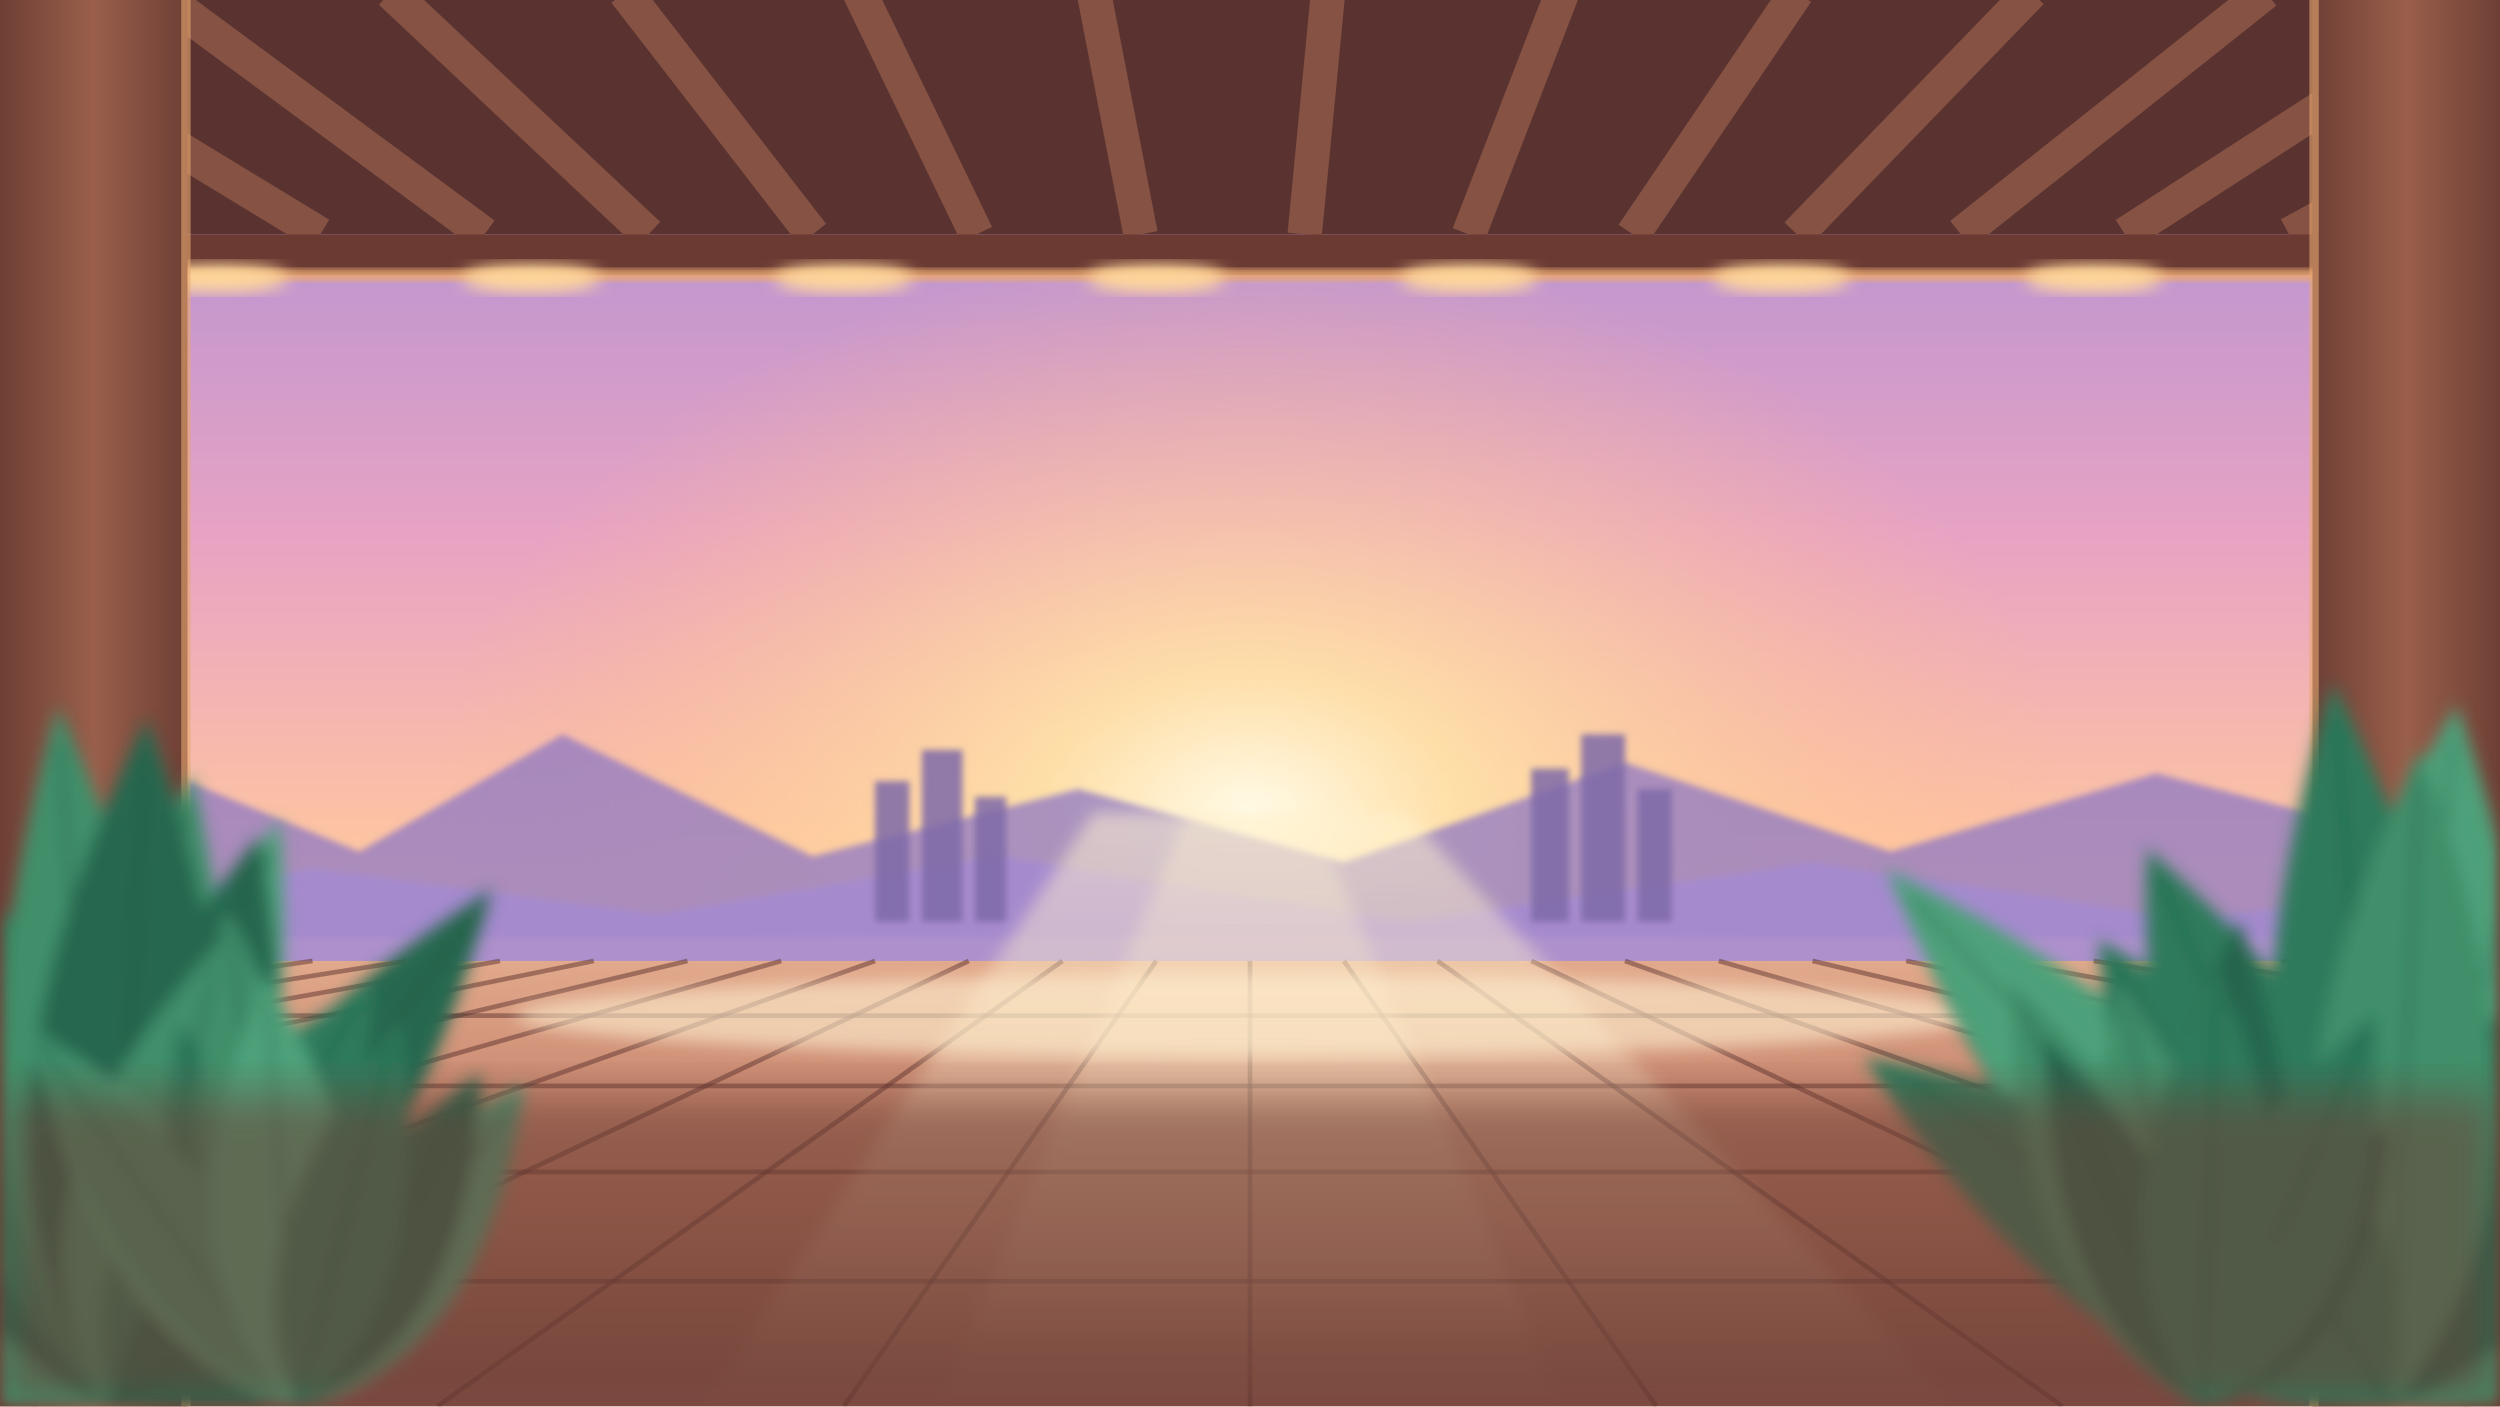
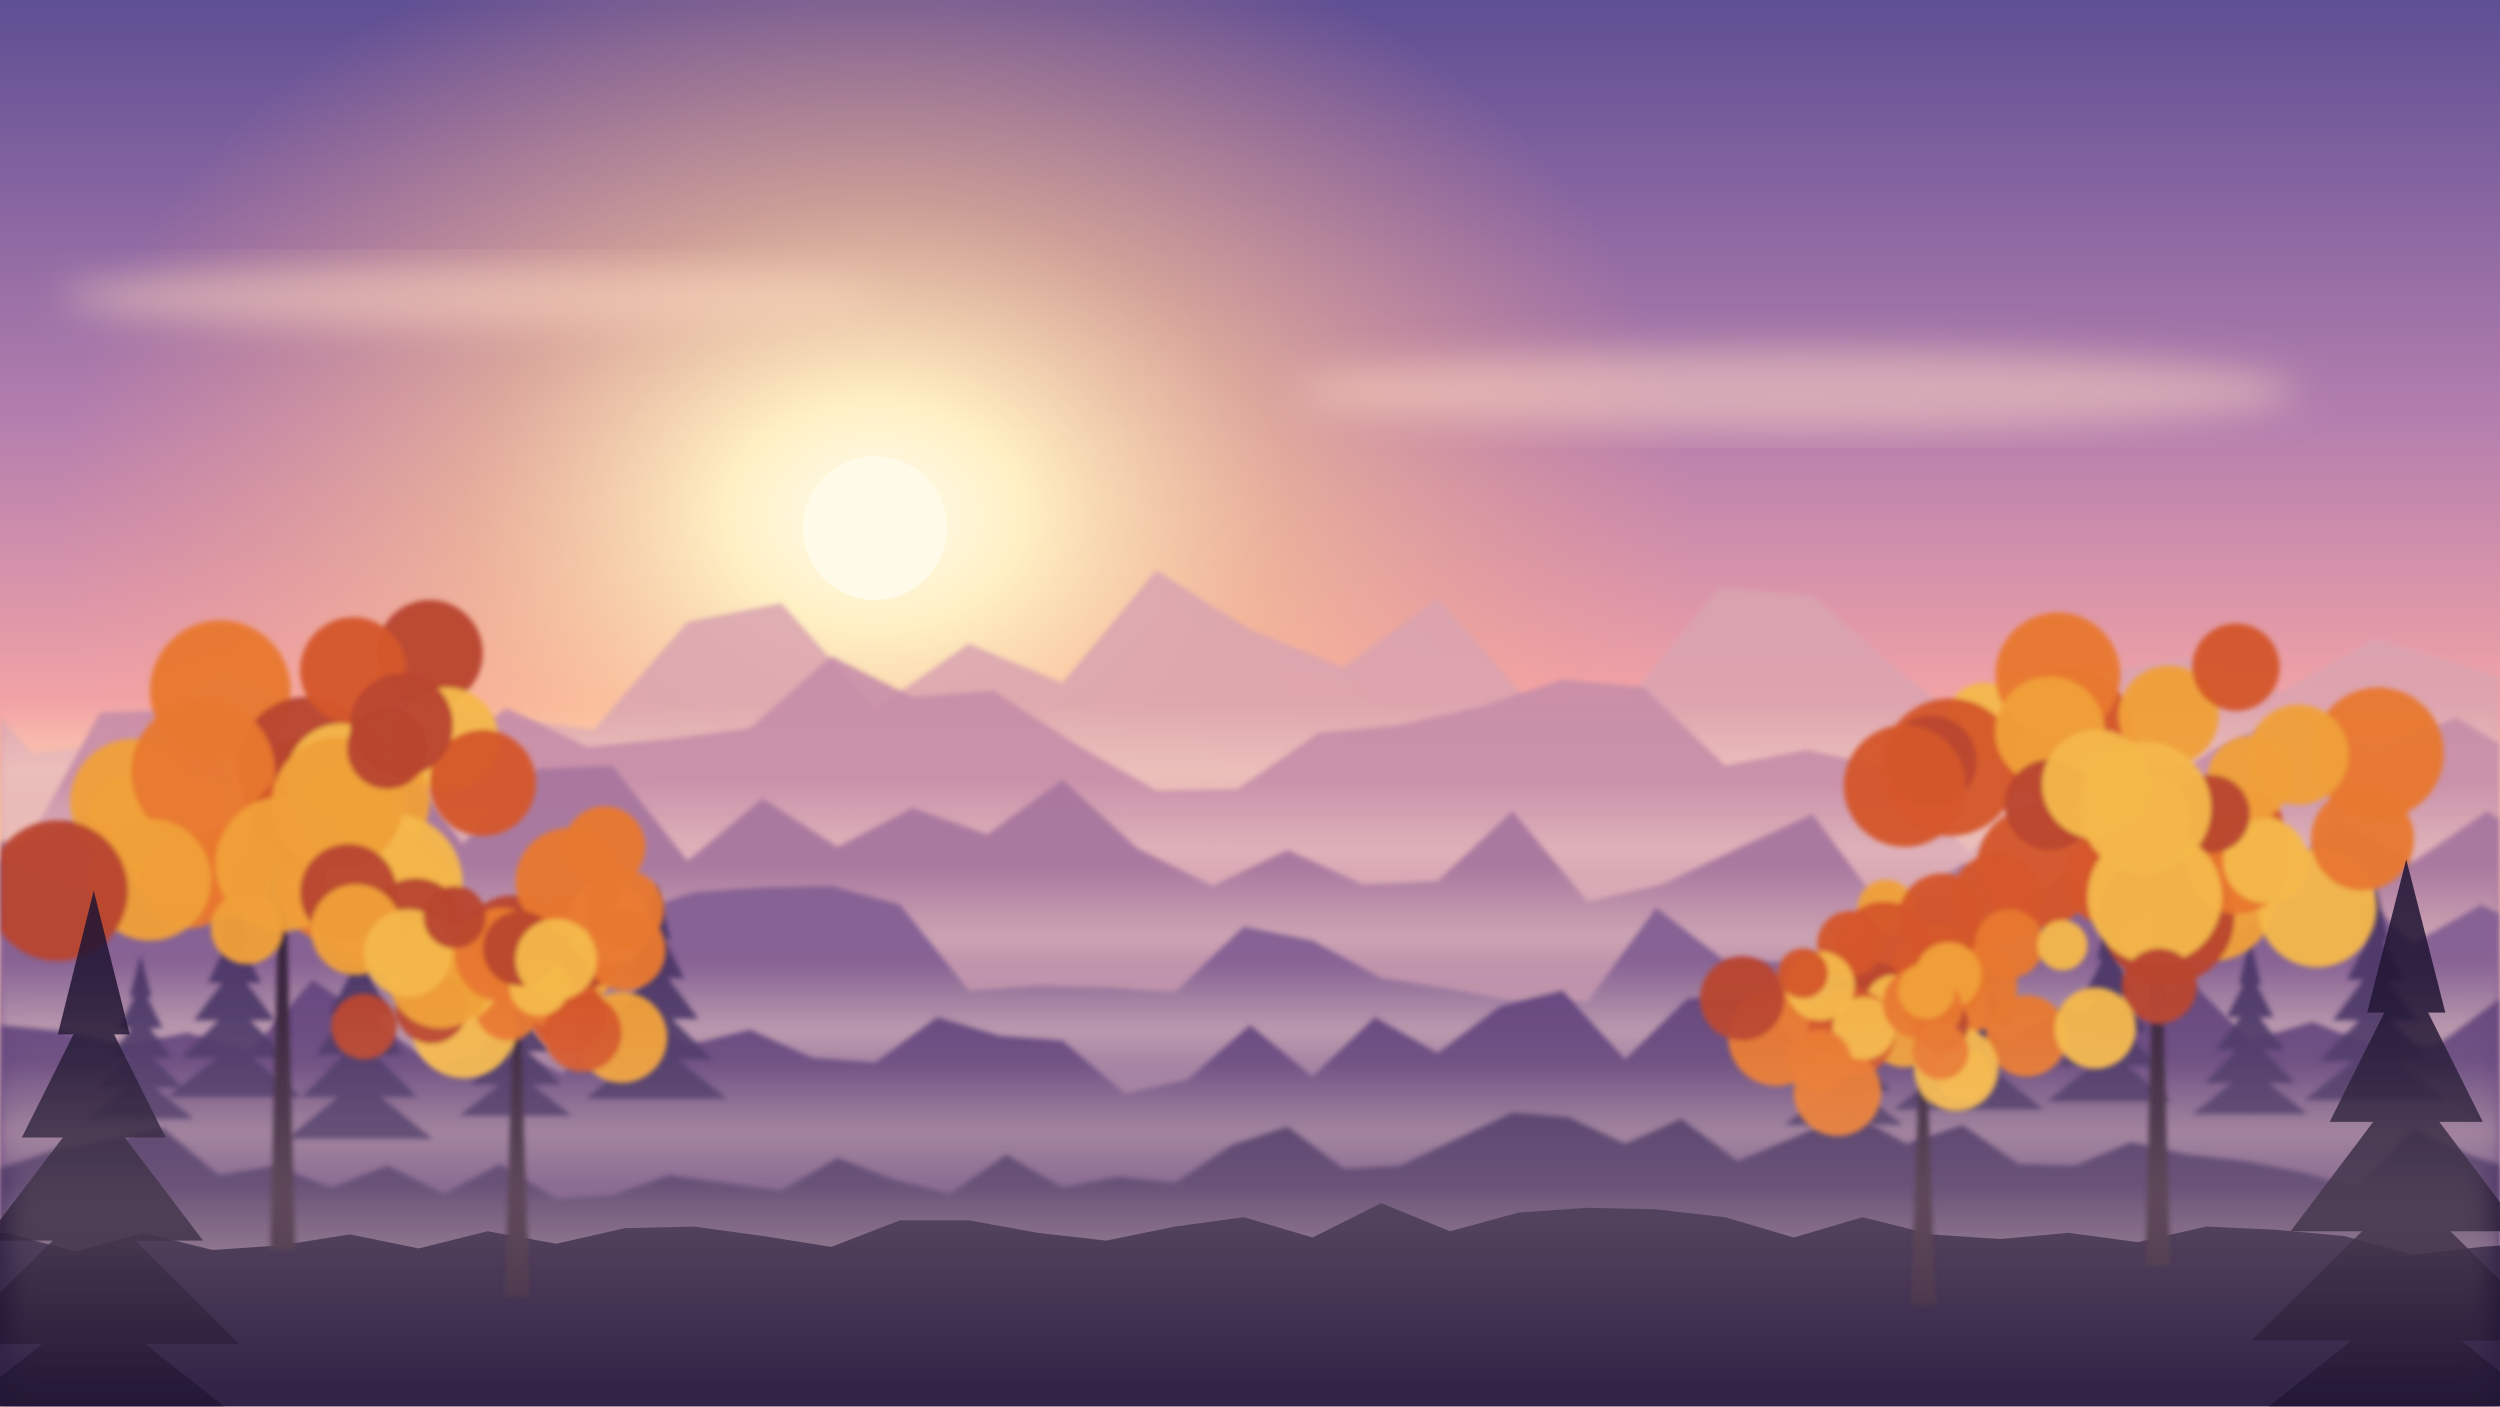
<svg xmlns="http://www.w3.org/2000/svg" viewBox="0 0 1600 900" preserveAspectRatio="xMidYMid slice">
  <defs>
    <linearGradient id="sky" x1="0" y1="0" x2="0" y2="1">
-       <stop offset="0" stop-color="#9f8bd8" />
-       <stop offset=".38" stop-color="#e7a3c4" />
-       <stop offset=".62" stop-color="#ffc79f" />
-       <stop offset="1" stop-color="#ffe2bd" />
+       <stop offset="0" stop-color="#5f4f94" />
+       <stop offset=".3" stop-color="#b57fae" />
+       <stop offset=".5" stop-color="#f2a3a6" />
+       <stop offset=".62" stop-color="#ffc88c" />
+       <stop offset="1" stop-color="#ffe3b5" />
    </linearGradient>
    <radialGradient id="sun" cx=".5" cy=".5" r=".5">
-       <stop offset="0" stop-color="#fffbe8" />
-       <stop offset=".25" stop-color="#ffe3a8" stop-opacity=".9" />
-       <stop offset="1" stop-color="#ffb98a" stop-opacity="0" />
+       <stop offset="0" stop-color="#fffdf0" />
+       <stop offset=".18" stop-color="#fff0c4" />
+       <stop offset=".5" stop-color="#ffc98f" stop-opacity=".55" />
+       <stop offset="1" stop-color="#ff9f85" stop-opacity="0" />
    </radialGradient>
-     <linearGradient id="deck" x1="0" y1="0" x2="0" y2="1">
-       <stop offset="0" stop-color="#e2a98c" />
-       <stop offset=".5" stop-color="#b9745f" />
-       <stop offset="1" stop-color="#7d4a42" />
+     <linearGradient id="mist" x1="0" y1="0" x2="0" y2="1">
+       <stop offset="0" stop-color="#ffe9d2" stop-opacity="0" />
+       <stop offset=".5" stop-color="#ffe2cf" stop-opacity=".75" />
+       <stop offset="1" stop-color="#ffe2cf" stop-opacity="0" />
    </linearGradient>
-     <linearGradient id="wood" x1="0" y1="0" x2="1" y2="0">
-       <stop offset="0" stop-color="#6e3f35" />
-       <stop offset=".5" stop-color="#9a5f4b" />
-       <stop offset="1" stop-color="#6e3f35" />
-     </linearGradient>
-     <linearGradient id="beam" x1="0" y1="0" x2="0" y2="1">
-       <stop offset="0" stop-color="#5d3330" />
-       <stop offset="1" stop-color="#b57359" />
-     </linearGradient>
-     <linearGradient id="ray" x1="0" y1="0" x2="0" y2="1">
-       <stop offset="0" stop-color="#fff2cf" stop-opacity=".55" />
-       <stop offset="1" stop-color="#fff2cf" stop-opacity="0" />
-     </linearGradient>
-     <filter id="s2">
-       <feGaussianBlur stdDeviation="2" />
+     <filter id="b1">
+       <feGaussianBlur stdDeviation="1.6" />
    </filter>
-     <filter id="s5">
-       <feGaussianBlur stdDeviation="5" />
+     <filter id="b3">
+       <feGaussianBlur stdDeviation="3" />
    </filter>
-     <filter id="s14">
-       <feGaussianBlur stdDeviation="14" />
+     <filter id="b12">
+       <feGaussianBlur stdDeviation="12" />
    </filter>
  </defs>
  <rect width="1600" height="900" fill="url(#sky)" />
-   <ellipse cx="800" cy="520" rx="520" ry="360" fill="url(#sun)" />
-   <g filter="url(#s2)" fill="#8f78c4" opacity=".75">
-     <path d="M0 560 L120 500 L230 545 L360 470 L520 548 L690 505 L860 552 L1040 488 L1210 545 L1380 495 L1600 552 L1600 600 L0 600Z" />
-   </g>
-   <g filter="url(#s2)" fill="#a58ad0" opacity=".9">
-     <path d="M0 590 L200 556 L420 585 L640 548 L900 590 L1160 552 L1400 588 L1600 566 L1600 640 L0 640Z" />
-   </g>
-   <g filter="url(#s2)" fill="#7e6aa8" opacity=".85">
-     <rect x="560" y="500" width="22" height="90" />
-     <rect x="590" y="480" width="26" height="110" />
-     <rect x="624" y="510" width="20" height="80" />
-     <rect x="980" y="492" width="24" height="98" />
-     <rect x="1012" y="470" width="28" height="120" />
-     <rect x="1048" y="505" width="22" height="85" />
-   </g>
-   <rect y="615" width="1600" height="285" fill="url(#deck)" />
-   <g stroke="#5e332f" stroke-opacity=".5" stroke-width="3">
-     <line x1="80" y1="615" x2="-2320" y2="900" />
-     <line x1="140" y1="615" x2="-2060" y2="900" />
-     <line x1="200" y1="615" x2="-1800" y2="900" />
-     <line x1="260" y1="615" x2="-1540" y2="900" />
-     <line x1="320" y1="615" x2="-1280" y2="900" />
-     <line x1="380" y1="615" x2="-1020" y2="900" />
-     <line x1="440" y1="615" x2="-760" y2="900" />
-     <line x1="500" y1="615" x2="-500" y2="900" />
-     <line x1="560" y1="615" x2="-240" y2="900" />
-     <line x1="620" y1="615" x2="20" y2="900" />
-     <line x1="680" y1="615" x2="280" y2="900" />
-     <line x1="740" y1="615" x2="540" y2="900" />
-     <line x1="800" y1="615" x2="800" y2="900" />
-     <line x1="860" y1="615" x2="1060" y2="900" />
-     <line x1="920" y1="615" x2="1320" y2="900" />
-     <line x1="980" y1="615" x2="1580" y2="900" />
-     <line x1="1040" y1="615" x2="1840" y2="900" />
-     <line x1="1100" y1="615" x2="2100" y2="900" />
-     <line x1="1160" y1="615" x2="2360" y2="900" />
-     <line x1="1220" y1="615" x2="2620" y2="900" />
-     <line x1="1280" y1="615" x2="2880" y2="900" />
-     <line x1="1340" y1="615" x2="3140" y2="900" />
-     <line x1="1400" y1="615" x2="3400" y2="900" />
-     <line x1="1460" y1="615" x2="3660" y2="900" />
-     <line x1="1520" y1="615" x2="3920" y2="900" />
-     <line x1="0" y1="650" x2="1600" y2="650" />
-     <line x1="0" y1="695" x2="1600" y2="695" />
-     <line x1="0" y1="750" x2="1600" y2="750" />
-     <line x1="0" y1="820" x2="1600" y2="820" />
-   </g>
-   <ellipse cx="800" cy="650" rx="470" ry="26" fill="#fff0cf" opacity=".6" filter="url(#s5)" />
-   <g fill="url(#ray)" filter="url(#s5)">
-     <polygon points="700,520 900,520 1250,900 450,900" />
-     <polygon points="760,520 840,520 1000,900 600,900" opacity=".7" />
-   </g>
-   <rect x="0" y="0" width="1600" height="150" fill="#5a3330" />
-   <g stroke="#8a5545" stroke-width="22" stroke-linecap="butt" opacity=".9">
-     <line x1="-200" y1="-5" x2="100" y2="150" />
-     <line x1="-50" y1="-5" x2="205" y2="150" />
-     <line x1="100" y1="-5" x2="310" y2="150" />
-     <line x1="250" y1="-5" x2="415" y2="150" />
-     <line x1="400" y1="-5" x2="520" y2="150" />
-     <line x1="550" y1="-5" x2="625" y2="150" />
-     <line x1="700" y1="-5" x2="730" y2="150" />
-     <line x1="850" y1="-5" x2="835" y2="150" />
-     <line x1="1000" y1="-5" x2="940" y2="150" />
-     <line x1="1150" y1="-5" x2="1045" y2="150" />
-     <line x1="1300" y1="-5" x2="1150" y2="150" />
-     <line x1="1450" y1="-5" x2="1255" y2="150" />
-     <line x1="1600" y1="-5" x2="1360" y2="150" />
-     <line x1="1750" y1="-5" x2="1465" y2="150" />
-   </g>
-   <rect x="0" y="150" width="1600" height="26" fill="#6b3a33" />
-   <rect x="0" y="172" width="1600" height="8" fill="#e8a76f" opacity=".85" filter="url(#s2)" />
-   <g fill="#ffd89c" filter="url(#s5)" opacity=".95">
-     <ellipse cx="140" cy="178" rx="44" ry="10" />
-     <ellipse cx="340" cy="178" rx="44" ry="10" />
-     <ellipse cx="540" cy="178" rx="44" ry="10" />
-     <ellipse cx="740" cy="178" rx="44" ry="10" />
-     <ellipse cx="940" cy="178" rx="44" ry="10" />
-     <ellipse cx="1140" cy="178" rx="44" ry="10" />
-     <ellipse cx="1340" cy="178" rx="44" ry="10" />
-     <ellipse cx="1540" cy="178" rx="44" ry="10" />
-   </g>
-   <rect x="0" y="0" width="120" height="900" fill="url(#wood)" />
-   <rect x="1480" y="0" width="120" height="900" fill="url(#wood)" />
-   <rect x="116" y="0" width="6" height="900" fill="#e8a76f" opacity=".6" />
-   <rect x="1478" y="0" width="6" height="900" fill="#e8a76f" opacity=".6" />
-   <g filter="url(#s5)">
-     <path d="M70,900 Q-83,841 -49,604 Q140,752 70,900Z" fill="#2f7a5c" opacity="1" />
-     <path d="M70,900 L-43,618" stroke="#1e4a3a" stroke-opacity=".45" stroke-width="3" fill="none" />
-     <path d="M70,900 Q50,742 268,662 Q229,892 70,900Z" fill="#3f8f6b" opacity="1" />
-     <path d="M70,900 L259,674" stroke="#1e4a3a" stroke-opacity=".45" stroke-width="3" fill="none" />
-     <path d="M70,900 Q-90,911 -239,702 Q13,750 70,900Z" fill="#2f7a5c" opacity="1" />
-     <path d="M70,900 L-223,712" stroke="#1e4a3a" stroke-opacity=".45" stroke-width="3" fill="none" />
-     <path d="M70,900 Q-34,781 104,598 Q197,807 70,900Z" fill="#3f8f6b" opacity="1" />
-     <path d="M70,900 L102,613" stroke="#1e4a3a" stroke-opacity=".45" stroke-width="3" fill="none" />
-     <path d="M70,900 Q17,742 179,524 Q199,795 70,900Z" fill="#4da17a" opacity="1" />
-     <path d="M70,900 L174,542" stroke="#1e4a3a" stroke-opacity=".45" stroke-width="3" fill="none" />
-     <path d="M70,900 Q-91,931 -204,714 Q39,739 70,900Z" fill="#3f8f6b" opacity="1" />
-     <path d="M70,900 L-190,723" stroke="#1e4a3a" stroke-opacity=".45" stroke-width="3" fill="none" />
-     <path d="M70,900 Q-66,843 -70,614 Q108,757 70,900Z" fill="#27684f" opacity="1" />
-     <path d="M70,900 L-63,628" stroke="#1e4a3a" stroke-opacity=".45" stroke-width="3" fill="none" />
-     <path d="M70,900 Q-7,746 123,495 Q185,771 70,900Z" fill="#3f8f6b" opacity="1" />
-     <path d="M70,900 L120,515" stroke="#1e4a3a" stroke-opacity=".45" stroke-width="3" fill="none" />
-     <path d="M70,900 Q-58,796 -35,529 Q125,744 70,900Z" fill="#2f7a5c" opacity="1" />
-     <path d="M70,900 L-30,547" stroke="#1e4a3a" stroke-opacity=".45" stroke-width="3" fill="none" />
-     <path d="M70,900 Q-7,743 166,535 Q215,801 70,900Z" fill="#27684f" opacity="1" />
-     <path d="M70,900 L161,553" stroke="#1e4a3a" stroke-opacity=".45" stroke-width="3" fill="none" />
-     <path d="M70,900 Q-49,751 37,452 Q166,735 70,900Z" fill="#3f8f6b" opacity="1" />
-     <path d="M70,900 L38,475" stroke="#1e4a3a" stroke-opacity=".45" stroke-width="3" fill="none" />
-     <path d="M70,900 Q73,723 315,569 Q238,845 70,900Z" fill="#27684f" opacity="1" />
-     <path d="M70,900 L303,586" stroke="#1e4a3a" stroke-opacity=".45" stroke-width="3" fill="none" />
-     <path d="M70,900 Q-44,739 94,460 Q201,753 70,900Z" fill="#27684f" opacity="1" />
-     <path d="M70,900 L93,482" stroke="#1e4a3a" stroke-opacity=".45" stroke-width="3" fill="none" />
-     <path d="M70,900 Q-16,769 142,602 Q206,822 70,900Z" fill="#3f8f6b" opacity="1" />
-     <path d="M70,900 L138,617" stroke="#1e4a3a" stroke-opacity=".45" stroke-width="3" fill="none" />
-     <path d="M70,900 Q33,745 239,629 Q225,865 70,900Z" fill="#2f7a5c" opacity="1" />
-     <path d="M70,900 L230,642" stroke="#1e4a3a" stroke-opacity=".45" stroke-width="3" fill="none" />
-     <path d="M70,900 Q98,744 328,734 Q223,939 70,900Z" fill="#27684f" opacity="1" />
-     <path d="M70,900 L315,742" stroke="#1e4a3a" stroke-opacity=".45" stroke-width="3" fill="none" />
-     <path d="M190,900 Q92,832 134,654 Q249,796 190,900Z" fill="#4da17a" opacity="1" />
-     <path d="M190,900 L137,667" stroke="#1e4a3a" stroke-opacity=".45" stroke-width="3" fill="none" />
-     <path d="M190,900 Q85,878 65,718 Q207,794 190,900Z" fill="#2f7a5c" opacity="1" />
-     <path d="M190,900 L71,727" stroke="#1e4a3a" stroke-opacity=".45" stroke-width="3" fill="none" />
-     <path d="M190,900 Q61,865 21,659 Q201,767 190,900Z" fill="#4da17a" opacity="1" />
-     <path d="M190,900 L29,671" stroke="#1e4a3a" stroke-opacity=".45" stroke-width="3" fill="none" />
-     <path d="M190,900 Q81,840 114,655 Q246,789 190,900Z" fill="#2f7a5c" opacity="1" />
-     <path d="M190,900 L118,667" stroke="#1e4a3a" stroke-opacity=".45" stroke-width="3" fill="none" />
-     <path d="M190,900 Q172,779 336,694 Q310,876 190,900Z" fill="#4da17a" opacity="1" />
-     <path d="M190,900 L329,704" stroke="#1e4a3a" stroke-opacity=".45" stroke-width="3" fill="none" />
-     <path d="M190,900 Q72,854 15,653 Q186,773 190,900Z" fill="#3f8f6b" opacity="1" />
-     <path d="M190,900 L24,666" stroke="#1e4a3a" stroke-opacity=".45" stroke-width="3" fill="none" />
-     <path d="M190,900 Q94,801 145,583 Q254,778 190,900Z" fill="#3f8f6b" opacity="1" />
-     <path d="M190,900 L147,599" stroke="#1e4a3a" stroke-opacity=".45" stroke-width="3" fill="none" />
-     <path d="M190,900 Q91,810 170,625 Q275,797 190,900Z" fill="#4da17a" opacity="1" />
-     <path d="M190,900 L171,639" stroke="#1e4a3a" stroke-opacity=".45" stroke-width="3" fill="none" />
-     <path d="M190,900 Q163,787 308,687 Q300,864 190,900Z" fill="#27684f" opacity="1" />
-     <path d="M190,900 L303,698" stroke="#1e4a3a" stroke-opacity=".45" stroke-width="3" fill="none" />
-     <path d="M190,900 Q142,795 255,653 Q283,832 190,900Z" fill="#2f7a5c" opacity="1" />
-     <path d="M190,900 L251,665" stroke="#1e4a3a" stroke-opacity=".45" stroke-width="3" fill="none" />
-     <path d="M1530,900 Q1527,741 1750,639 Q1687,876 1530,900Z" fill="#4da17a" opacity="1" />
-     <path d="M1530,900 L1739,652" stroke="#1e4a3a" stroke-opacity=".45" stroke-width="3" fill="none" />
-     <path d="M1530,900 Q1373,882 1312,649 Q1534,742 1530,900Z" fill="#3f8f6b" opacity="1" />
-     <path d="M1530,900 L1323,662" stroke="#1e4a3a" stroke-opacity=".45" stroke-width="3" fill="none" />
-     <path d="M1530,900 Q1435,754 1594,541 Q1669,795 1530,900Z" fill="#3f8f6b" opacity="1" />
-     <path d="M1530,900 L1590,559" stroke="#1e4a3a" stroke-opacity=".45" stroke-width="3" fill="none" />
-     <path d="M1530,900 Q1364,824 1374,543 Q1586,726 1530,900Z" fill="#2f7a5c" opacity="1" />
-     <path d="M1530,900 L1382,561" stroke="#1e4a3a" stroke-opacity=".45" stroke-width="3" fill="none" />
-     <path d="M1530,900 Q1410,730 1572,451 Q1680,756 1530,900Z" fill="#4da17a" opacity="1" />
-     <path d="M1530,900 L1570,474" stroke="#1e4a3a" stroke-opacity=".45" stroke-width="3" fill="none" />
-     <path d="M1530,900 Q1446,749 1611,540 Q1671,799 1530,900Z" fill="#4da17a" opacity="1" />
-     <path d="M1530,900 L1607,558" stroke="#1e4a3a" stroke-opacity=".45" stroke-width="3" fill="none" />
-     <path d="M1530,900 Q1558,752 1784,718 Q1679,920 1530,900Z" fill="#3f8f6b" opacity="1" />
-     <path d="M1530,900 L1771,727" stroke="#1e4a3a" stroke-opacity=".45" stroke-width="3" fill="none" />
-     <path d="M1530,900 Q1570,732 1832,631 Q1702,880 1530,900Z" fill="#3f8f6b" opacity="1" />
-     <path d="M1530,900 L1817,645" stroke="#1e4a3a" stroke-opacity=".45" stroke-width="3" fill="none" />
-     <path d="M1530,900 Q1397,748 1493,437 Q1638,728 1530,900Z" fill="#2f7a5c" opacity="1" />
-     <path d="M1530,900 L1495,460" stroke="#1e4a3a" stroke-opacity=".45" stroke-width="3" fill="none" />
-     <path d="M1530,900 Q1357,875 1235,620 Q1497,729 1530,900Z" fill="#27684f" opacity="1" />
-     <path d="M1530,900 L1250,634" stroke="#1e4a3a" stroke-opacity=".45" stroke-width="3" fill="none" />
-     <path d="M1530,900 Q1348,918 1193,677 Q1475,726 1530,900Z" fill="#2f7a5c" opacity="1" />
-     <path d="M1530,900 L1210,688" stroke="#1e4a3a" stroke-opacity=".45" stroke-width="3" fill="none" />
-     <path d="M1530,900 Q1333,858 1207,556 Q1500,701 1530,900Z" fill="#4da17a" opacity="1" />
-     <path d="M1530,900 L1223,574" stroke="#1e4a3a" stroke-opacity=".45" stroke-width="3" fill="none" />
-     <path d="M1530,900 Q1459,745 1659,601 Q1692,846 1530,900Z" fill="#27684f" opacity="1" />
-     <path d="M1530,900 L1653,616" stroke="#1e4a3a" stroke-opacity=".45" stroke-width="3" fill="none" />
-     <path d="M1530,900 Q1420,748 1549,480 Q1653,759 1530,900Z" fill="#3f8f6b" opacity="1" />
-     <path d="M1530,900 L1548,501" stroke="#1e4a3a" stroke-opacity=".45" stroke-width="3" fill="none" />
-     <path d="M1530,900 Q1360,907 1205,680 Q1473,740 1530,900Z" fill="#2f7a5c" opacity="1" />
-     <path d="M1530,900 L1222,691" stroke="#1e4a3a" stroke-opacity=".45" stroke-width="3" fill="none" />
-     <path d="M1530,900 Q1361,860 1343,601 Q1568,731 1530,900Z" fill="#2f7a5c" opacity="1" />
-     <path d="M1530,900 L1353,616" stroke="#1e4a3a" stroke-opacity=".45" stroke-width="3" fill="none" />
-     <path d="M1410,900 Q1316,842 1347,675 Q1460,801 1410,900Z" fill="#3f8f6b" opacity="1" />
-     <path d="M1410,900 L1350,687" stroke="#1e4a3a" stroke-opacity=".45" stroke-width="3" fill="none" />
-     <path d="M1410,900 Q1348,806 1456,676 Q1504,837 1410,900Z" fill="#27684f" opacity="1" />
-     <path d="M1410,900 L1454,687" stroke="#1e4a3a" stroke-opacity=".45" stroke-width="3" fill="none" />
-     <path d="M1410,900 Q1307,822 1358,631 Q1477,789 1410,900Z" fill="#3f8f6b" opacity="1" />
-     <path d="M1410,900 L1361,644" stroke="#1e4a3a" stroke-opacity=".45" stroke-width="3" fill="none" />
-     <path d="M1410,900 Q1289,840 1287,629 Q1444,770 1410,900Z" fill="#3f8f6b" opacity="1" />
-     <path d="M1410,900 L1293,642" stroke="#1e4a3a" stroke-opacity=".45" stroke-width="3" fill="none" />
-     <path d="M1410,900 Q1369,782 1516,662 Q1525,851 1410,900Z" fill="#2f7a5c" opacity="1" />
-     <path d="M1410,900 L1511,674" stroke="#1e4a3a" stroke-opacity=".45" stroke-width="3" fill="none" />
-     <path d="M1410,900 Q1311,844 1308,663 Q1438,790 1410,900Z" fill="#27684f" opacity="1" />
-     <path d="M1410,900 L1313,675" stroke="#1e4a3a" stroke-opacity=".45" stroke-width="3" fill="none" />
-     <path d="M1410,900 Q1326,784 1433,589 Q1510,798 1410,900Z" fill="#27684f" opacity="1" />
-     <path d="M1410,900 L1432,605" stroke="#1e4a3a" stroke-opacity=".45" stroke-width="3" fill="none" />
-     <path d="M1410,900 Q1387,795 1529,721 Q1516,880 1410,900Z" fill="#27684f" opacity="1" />
-     <path d="M1410,900 L1523,730" stroke="#1e4a3a" stroke-opacity=".45" stroke-width="3" fill="none" />
-     <path d="M1410,900 Q1366,776 1520,648 Q1531,848 1410,900Z" fill="#2f7a5c" opacity="1" />
-     <path d="M1410,900 L1515,660" stroke="#1e4a3a" stroke-opacity=".45" stroke-width="3" fill="none" />
-     <path d="M1410,900 Q1326,800 1418,621 Q1500,805 1410,900Z" fill="#2f7a5c" opacity="1" />
-     <path d="M1410,900 L1418,635" stroke="#1e4a3a" stroke-opacity=".45" stroke-width="3" fill="none" />
-   </g>
-   <g filter="url(#s14)" opacity=".55">
-     <rect x="0" y="700" width="1600" height="200" fill="#6e3f35" />
-   </g>
+   <ellipse cx="560" cy="330" rx="520" ry="400" fill="url(#sun)" />
+   <circle cx="560" cy="338" r="46" fill="#fffbe8" />
+   <g filter="url(#b12)" opacity=".5" fill="#ffd9c0">
+     <ellipse cx="1150" cy="250" rx="320" ry="26" />
+     <ellipse cx="300" cy="190" rx="260" ry="20" />
+   </g>
+   <path d="M-40,413 L20,482 L80,476 L140,430 L200,451 L260,445 L320,459 L380,467 L440,398 L500,386 L560,454 L620,412 L680,437 L740,365 L800,403 L860,427 L920,383 L980,451 L1040,451 L1100,376 L1160,381 L1220,434 L1280,476 L1340,431 L1400,421 L1460,443 L1520,409 L1580,427 L1640,446 L1660,900 L-40,900Z" fill="#d9a3b0" opacity="0.85" filter="url(#b1)" />
+   <rect x="-40" y="450" width="1680" height="90" fill="url(#mist)" opacity="0.55" filter="url(#b3)" />
+   <path d="M-40,553 L12,550 L64,456 L116,454 L168,525 L220,509 L272,496 L324,453 L376,478 L428,473 L480,466 L532,420 L584,446 L636,442 L688,476 L740,506 L792,505 L844,469 L896,464 L948,452 L1000,435 L1052,440 L1104,490 L1156,480 L1208,491 L1260,545 L1312,510 L1364,514 L1416,480 L1468,456 L1520,482 L1572,459 L1624,491 L1660,900 L-40,900Z" fill="#c68da8" opacity="0.9" filter="url(#b1)" />
+   <rect x="-40" y="500" width="1680" height="90" fill="url(#mist)" opacity="0.55" filter="url(#b3)" />
+   <path d="M-40,521 L8,541 L56,522 L104,536 L152,533 L200,484 L248,477 L296,540 L344,492 L392,490 L440,551 L488,511 L536,542 L584,517 L632,534 L680,499 L728,543 L776,567 L824,544 L872,566 L920,564 L968,519 L1016,577 L1064,566 L1112,543 L1160,521 L1208,586 L1256,553 L1304,569 L1352,578 L1400,560 L1448,572 L1496,525 L1544,552 L1592,519 L1640,554 L1660,900 L-40,900Z" fill="#a8779e" opacity="0.95" filter="url(#b1)" />
+   <rect x="-40" y="555" width="1680" height="90" fill="url(#mist)" opacity="0.55" filter="url(#b3)" />
+   <path d="M-40,562 L4,550 L48,569 L92,550 L136,542 L180,566 L224,604 L268,597 L312,597 L356,560 L400,586 L444,571 L488,568 L532,567 L576,579 L620,634 L664,631 L708,632 L752,635 L796,593 L840,602 L884,626 L928,633 L972,641 L1016,641 L1060,581 L1104,615 L1148,616 L1192,601 L1236,573 L1280,590 L1324,558 L1368,616 L1412,607 L1456,581 L1500,561 L1544,604 L1588,579 L1632,601 L1660,900 L-40,900Z" fill="#876294" opacity="1" filter="url(#b1)" />
+   <rect x="-40" y="615" width="1680" height="90" fill="url(#mist)" opacity="0.55" filter="url(#b3)" />
+   <path d="M-40,649 L0,656 L40,660 L80,669 L120,661 L160,673 L200,627 L240,654 L280,683 L320,670 L360,687 L400,647 L440,669 L480,659 L520,677 L560,680 L600,651 L640,663 L680,666 L720,700 L760,691 L800,656 L840,689 L880,651 L920,674 L960,644 L1000,634 L1040,678 L1080,639 L1120,637 L1160,676 L1200,667 L1240,634 L1280,669 L1320,645 L1360,652 L1400,626 L1440,666 L1480,654 L1520,670 L1560,669 L1600,639 L1640,645 L1660,900 L-40,900Z" fill="#684a80" opacity="1" filter="url(#b1)" />
+   <rect x="-40" y="680" width="1680" height="90" fill="url(#mist)" opacity="0.4" filter="url(#b3)" />
+   <path d="M-40,745 L-4,749 L32,737 L68,730 L104,722 L140,752 L176,746 L212,760 L248,746 L284,764 L320,745 L356,767 L392,765 L428,752 L464,757 L500,762 L536,741 L572,755 L608,764 L644,739 L680,760 L716,753 L752,757 L788,733 L824,721 L860,748 L896,746 L932,729 L968,712 L1004,715 L1040,732 L1076,716 L1112,743 L1148,728 L1184,712 L1220,732 L1256,720 L1292,745 L1328,746 L1364,731 L1400,739 L1436,743 L1472,750 L1508,760 L1544,723 L1580,739 L1616,751 L1652,741 L1660,900 L-40,900Z" fill="#4c3566" opacity="1" filter="url(#b1)" />
+   <rect x="-40" y="760" width="1680" height="90" fill="url(#mist)" opacity="0.4" filter="url(#b3)" />
+   <g filter="url(#b1)" opacity=".9">
+     <polygon points="90,611 83,638 97,638" fill="#4a3566" />
+     <polygon points="90,630 76,658 104,658" fill="#4a3566" />
+     <polygon points="90,650 70,677 110,677" fill="#4a3566" />
+     <polygon points="90,669 63,696 117,696" fill="#4a3566" />
+     <polygon points="90,689 56,716 124,716" fill="#4a3566" />
+     <rect x="87" y="702" width="6" height="14" fill="#4a3566" />
+     <polygon points="150,570 141,604 159,604" fill="#4a3566" />
+     <polygon points="150,594 133,629 167,629" fill="#4a3566" />
+     <polygon points="150,619 124,653 176,653" fill="#4a3566" />
+     <polygon points="150,643 116,677 184,677" fill="#4a3566" />
+     <polygon points="150,668 107,702 193,702" fill="#4a3566" />
+     <rect x="147" y="686" width="6" height="14" fill="#4a3566" />
+     <polygon points="230,585 221,622 239,622" fill="#4a3566" />
+     <polygon points="230,612 211,649 249,649" fill="#4a3566" />
+     <polygon points="230,638 202,675 258,675" fill="#4a3566" />
+     <polygon points="230,665 193,702 267,702" fill="#4a3566" />
+     <polygon points="230,691 183,729 277,729" fill="#4a3566" />
+     <rect x="227" y="712" width="6" height="14" fill="#4a3566" />
+     <polygon points="330,604 323,633 337,633" fill="#4a3566" />
+     <polygon points="330,624 316,653 344,653" fill="#4a3566" />
+     <polygon points="330,645 308,673 352,673" fill="#4a3566" />
+     <polygon points="330,665 301,694 359,694" fill="#4a3566" />
+     <polygon points="330,686 294,714 366,714" fill="#4a3566" />
+     <rect x="327" y="700" width="6" height="14" fill="#4a3566" />
+     <polygon points="420,565 411,601 429,601" fill="#4a3566" />
+     <polygon points="420,591 402,626 438,626" fill="#4a3566" />
+     <polygon points="420,616 393,652 447,652" fill="#4a3566" />
+     <polygon points="420,642 384,678 456,678" fill="#4a3566" />
+     <polygon points="420,667 375,703 465,703" fill="#4a3566" />
+     <rect x="417" y="687" width="6" height="14" fill="#4a3566" />
+     <polygon points="1180,604 1172,634 1188,634" fill="#4a3566" />
+     <polygon points="1180,625 1165,655 1195,655" fill="#4a3566" />
+     <polygon points="1180,647 1157,677 1203,677" fill="#4a3566" />
+     <polygon points="1180,668 1150,698 1210,698" fill="#4a3566" />
+     <polygon points="1180,690 1142,720 1218,720" fill="#4a3566" />
+     <rect x="1177" y="705" width="6" height="14" fill="#4a3566" />
+     <polygon points="1260,563 1250,601 1270,601" fill="#4a3566" />
+     <polygon points="1260,590 1241,628 1279,628" fill="#4a3566" />
+     <polygon points="1260,617 1231,655 1289,655" fill="#4a3566" />
+     <polygon points="1260,645 1222,683 1298,683" fill="#4a3566" />
+     <polygon points="1260,672 1212,710 1308,710" fill="#4a3566" />
+     <rect x="1257" y="693" width="6" height="14" fill="#4a3566" />
+     <polygon points="1350,582 1342,614 1358,614" fill="#4a3566" />
+     <polygon points="1350,605 1334,637 1366,637" fill="#4a3566" />
+     <polygon points="1350,628 1326,660 1374,660" fill="#4a3566" />
+     <polygon points="1350,650 1318,682 1382,682" fill="#4a3566" />
+     <polygon points="1350,673 1310,705 1390,705" fill="#4a3566" />
+     <rect x="1347" y="690" width="6" height="14" fill="#4a3566" />
+     <polygon points="1440,601 1433,630 1447,630" fill="#4a3566" />
+     <polygon points="1440,622 1425,651 1455,651" fill="#4a3566" />
+     <polygon points="1440,643 1418,672 1462,672" fill="#4a3566" />
+     <polygon points="1440,663 1411,693 1469,693" fill="#4a3566" />
+     <polygon points="1440,684 1403,713 1477,713" fill="#4a3566" />
+     <rect x="1437" y="699" width="6" height="14" fill="#4a3566" />
+     <polygon points="1520,566 1511,602 1529,602" fill="#4a3566" />
+     <polygon points="1520,592 1502,627 1538,627" fill="#4a3566" />
+     <polygon points="1520,617 1493,653 1547,653" fill="#4a3566" />
+     <polygon points="1520,643 1484,679 1556,679" fill="#4a3566" />
+     <polygon points="1520,668 1475,704 1565,704" fill="#4a3566" />
+     <rect x="1517" y="688" width="6" height="14" fill="#4a3566" />
+   </g>
+   <path d="M-40,791 L4,789 L48,801 L92,789 L136,800 L180,797 L224,790 L268,799 L312,788 L356,796 L400,786 L444,785 L488,791 L532,798 L576,781 L620,781 L664,789 L708,794 L752,785 L796,779 L840,792 L884,770 L928,788 L972,776 L1016,773 L1060,774 L1104,779 L1148,792 L1192,779 L1236,790 L1280,793 L1324,789 L1368,795 L1412,785 L1456,787 L1500,791 L1544,803 L1588,798 L1632,795 L1660,900 L-40,900Z" fill="#2f2145" />
+   <g filter="url(#b1)">
+     <path d="M173,800 Q177,635.0 179,536.0 L183,536.0 Q184,635.0 189,800Z" fill="#3a2640" />
+     <circle cx="241" cy="575" r="38" fill="#f4b84a" opacity=".95" />
+     <circle cx="275" cy="418" r="34" fill="#b9452f" opacity=".95" />
+     <circle cx="217" cy="563" r="41" fill="#e8782f" opacity=".95" />
+     <circle cx="110" cy="557" r="25" fill="#f0a038" opacity=".95" />
+     <circle cx="286" cy="473" r="33" fill="#f4b84a" opacity=".95" />
+     <circle cx="176" cy="507" r="31" fill="#f4b84a" opacity=".95" />
+     <circle cx="141" cy="442" r="45" fill="#e8782f" opacity=".95" />
+     <circle cx="260" cy="585" r="26" fill="#e8782f" opacity=".95" />
+     <circle cx="88" cy="527" r="31" fill="#f4b84a" opacity=".95" />
+     <circle cx="247" cy="570" r="34" fill="#f0a038" opacity=".95" />
+     <circle cx="211" cy="519" r="39" fill="#b9452f" opacity=".95" />
+     <circle cx="192" cy="509" r="36" fill="#b9452f" opacity=".95" />
+     <circle cx="196" cy="490" r="44" fill="#b9452f" opacity=".95" />
+     <circle cx="127" cy="531" r="34" fill="#f4b84a" opacity=".95" />
+     <circle cx="145" cy="558" r="29" fill="#e8782f" opacity=".95" />
+     <circle cx="247" cy="576" r="46" fill="#e8782f" opacity=".95" />
+     <circle cx="85" cy="513" r="40" fill="#f0a038" opacity=".95" />
+     <circle cx="130" cy="494" r="46" fill="#e8782f" opacity=".95" />
+     <circle cx="192" cy="527" r="31" fill="#d4572b" opacity=".95" />
+     <circle cx="121" cy="564" r="30" fill="#e8782f" opacity=".95" />
+     <circle cx="258" cy="599" r="27" fill="#f4b84a" opacity=".95" />
+     <circle cx="96" cy="563" r="39" fill="#f0a038" opacity=".95" />
+     <circle cx="37" cy="570" r="45" fill="#b9452f" opacity=".95" />
+     <circle cx="240" cy="513" r="35" fill="#f0a038" opacity=".95" />
+     <circle cx="219" cy="499" r="36" fill="#f4b84a" opacity=".95" />
+     <circle cx="226" cy="429" r="34" fill="#d4572b" opacity=".95" />
+     <circle cx="222" cy="519" r="30" fill="#f4b84a" opacity=".95" />
+     <circle cx="181" cy="553" r="43" fill="#f0a038" opacity=".95" />
+     <circle cx="309" cy="501" r="34" fill="#d4572b" opacity=".95" />
+     <circle cx="252" cy="565" r="44" fill="#f4b84a" opacity=".95" />
+     <circle cx="216" cy="514" r="42" fill="#f0a038" opacity=".95" />
+     <circle cx="257" cy="464" r="33" fill="#b9452f" opacity=".95" />
+     <circle cx="248" cy="479" r="26" fill="#b9452f" opacity=".95" />
+     <circle cx="158" cy="594" r="23" fill="#f0a038" opacity=".95" />
+     <path d="M323,830 Q327,705.0 329,630.0 L333,630.0 Q334,705.0 339,830Z" fill="#3a2640" />
+     <circle cx="348" cy="607" r="18" fill="#f4b84a" opacity=".95" />
+     <circle cx="336" cy="619" r="29" fill="#d4572b" opacity=".95" />
+     <circle cx="333" cy="604" r="22" fill="#e8782f" opacity=".95" />
+     <circle cx="297" cy="656" r="34" fill="#f4b84a" opacity=".95" />
+     <circle cx="328" cy="606" r="33" fill="#b9452f" opacity=".95" />
+     <circle cx="325" cy="645" r="21" fill="#e8782f" opacity=".95" />
+     <circle cx="223" cy="571" r="31" fill="#b9452f" opacity=".95" />
+     <circle cx="370" cy="620" r="23" fill="#f0a038" opacity=".95" />
+     <circle cx="370" cy="603" r="31" fill="#b9452f" opacity=".95" />
+     <circle cx="398" cy="664" r="29" fill="#f0a038" opacity=".95" />
+     <circle cx="289" cy="622" r="33" fill="#f4b84a" opacity=".95" />
+     <circle cx="389" cy="591" r="27" fill="#f4b84a" opacity=".95" />
+     <circle cx="233" cy="657" r="21" fill="#b9452f" opacity=".95" />
+     <circle cx="276" cy="645" r="23" fill="#b9452f" opacity=".95" />
+     <circle cx="266" cy="593" r="31" fill="#b9452f" opacity=".95" />
+     <circle cx="319" cy="613" r="25" fill="#e8782f" opacity=".95" />
+     <circle cx="282" cy="624" r="34" fill="#f0a038" opacity=".95" />
+     <circle cx="278" cy="607" r="19" fill="#f0a038" opacity=".95" />
+     <circle cx="364" cy="650" r="24" fill="#d4572b" opacity=".95" />
+     <circle cx="400" cy="582" r="25" fill="#e8782f" opacity=".95" />
+     <circle cx="228" cy="595" r="29" fill="#f0a038" opacity=".95" />
+     <circle cx="323" cy="603" r="21" fill="#e8782f" opacity=".95" />
+     <circle cx="387" cy="542" r="26" fill="#e8782f" opacity=".95" />
+     <circle cx="261" cy="610" r="28" fill="#f4b84a" opacity=".95" />
+     <circle cx="321" cy="611" r="30" fill="#e8782f" opacity=".95" />
+     <circle cx="364" cy="564" r="34" fill="#e8782f" opacity=".95" />
+     <circle cx="348" cy="637" r="19" fill="#e8782f" opacity=".95" />
+     <circle cx="373" cy="661" r="25" fill="#d4572b" opacity=".95" />
+     <circle cx="334" cy="616" r="21" fill="#e8782f" opacity=".95" />
+     <circle cx="400" cy="608" r="26" fill="#e8782f" opacity=".95" />
+     <circle cx="345" cy="631" r="19" fill="#f4b84a" opacity=".95" />
+     <circle cx="291" cy="587" r="20" fill="#b9452f" opacity=".95" />
+     <circle cx="333" cy="607" r="24" fill="#b9452f" opacity=".95" />
+     <circle cx="356" cy="614" r="26" fill="#f4b84a" opacity=".95" />
+     <path d="M1373,810 Q1377,650.0 1379,554.0 L1383,554.0 Q1384,650.0 1389,810Z" fill="#3a2640" />
+     <circle cx="1522" cy="482" r="42" fill="#e8782f" opacity=".95" />
+     <circle cx="1431" cy="532" r="31" fill="#d4572b" opacity=".95" />
+     <circle cx="1402" cy="543" r="32" fill="#f0a038" opacity=".95" />
+     <circle cx="1270" cy="462" r="25" fill="#f4b84a" opacity=".95" />
+     <circle cx="1304" cy="555" r="39" fill="#d4572b" opacity=".95" />
+     <circle cx="1384" cy="506" r="23" fill="#d4572b" opacity=".95" />
+     <circle cx="1323" cy="472" r="44" fill="#d4572b" opacity=".95" />
+     <circle cx="1248" cy="491" r="44" fill="#d4572b" opacity=".95" />
+     <circle cx="1352" cy="500" r="24" fill="#f4b84a" opacity=".95" />
+     <circle cx="1416" cy="575" r="40" fill="#f0a038" opacity=".95" />
+     <circle cx="1392" cy="546" r="30" fill="#b9452f" opacity=".95" />
+     <circle cx="1386" cy="540" r="25" fill="#e8782f" opacity=".95" />
+     <circle cx="1236" cy="487" r="29" fill="#b9452f" opacity=".95" />
+     <circle cx="1350" cy="563" r="29" fill="#d4572b" opacity=".95" />
+     <circle cx="1440" cy="498" r="27" fill="#f0a038" opacity=".95" />
+     <circle cx="1483" cy="581" r="38" fill="#f4b84a" opacity=".95" />
+     <circle cx="1387" cy="587" r="43" fill="#b9452f" opacity=".95" />
+     <circle cx="1432" cy="553" r="32" fill="#e8782f" opacity=".95" />
+     <circle cx="1446" cy="544" r="23" fill="#f0a038" opacity=".95" />
+     <circle cx="1317" cy="432" r="40" fill="#e8782f" opacity=".95" />
+     <circle cx="1219" cy="503" r="39" fill="#d4572b" opacity=".95" />
+     <circle cx="1512" cy="537" r="33" fill="#e8782f" opacity=".95" />
+     <circle cx="1450" cy="551" r="27" fill="#f4b84a" opacity=".95" />
+     <circle cx="1415" cy="521" r="25" fill="#b9452f" opacity=".95" />
+     <circle cx="1312" cy="468" r="35" fill="#f0a038" opacity=".95" />
+     <circle cx="1379" cy="574" r="43" fill="#f4b84a" opacity=".95" />
+     <circle cx="1388" cy="458" r="32" fill="#f0a038" opacity=".95" />
+     <circle cx="1471" cy="483" r="32" fill="#f0a038" opacity=".95" />
+     <circle cx="1312" cy="515" r="29" fill="#b9452f" opacity=".95" />
+     <circle cx="1373" cy="525" r="29" fill="#e8782f" opacity=".95" />
+     <circle cx="1342" cy="502" r="35" fill="#f4b84a" opacity=".95" />
+     <circle cx="1382" cy="631" r="24" fill="#b9452f" opacity=".95" />
+     <circle cx="1373" cy="517" r="42" fill="#f4b84a" opacity=".95" />
+     <circle cx="1431" cy="427" r="28" fill="#d4572b" opacity=".95" />
+     <path d="M1223,835 Q1227,725.0 1229,659.0 L1233,659.0 Q1234,725.0 1239,835Z" fill="#3a2640" />
+     <circle cx="1207" cy="581" r="18" fill="#f0a038" opacity=".95" />
+     <circle cx="1257" cy="688" r="17" fill="#f0a038" opacity=".95" />
+     <circle cx="1241" cy="622" r="30" fill="#e8782f" opacity=".95" />
+     <circle cx="1137" cy="664" r="31" fill="#e8782f" opacity=".95" />
+     <circle cx="1249" cy="644" r="23" fill="#f4b84a" opacity=".95" />
+     <circle cx="1206" cy="608" r="31" fill="#d4572b" opacity=".95" />
+     <circle cx="1240" cy="632" r="20" fill="#d4572b" opacity=".95" />
+     <circle cx="1297" cy="663" r="26" fill="#e8782f" opacity=".95" />
+     <circle cx="1262" cy="631" r="29" fill="#e8782f" opacity=".95" />
+     <circle cx="1219" cy="658" r="25" fill="#f0a038" opacity=".95" />
+     <circle cx="1278" cy="575" r="29" fill="#d4572b" opacity=".95" />
+     <circle cx="1201" cy="634" r="18" fill="#b9452f" opacity=".95" />
+     <circle cx="1212" cy="642" r="18" fill="#f4b84a" opacity=".95" />
+     <circle cx="1252" cy="684" r="27" fill="#f4b84a" opacity=".95" />
+     <circle cx="1115" cy="639" r="27" fill="#b9452f" opacity=".95" />
+     <circle cx="1233" cy="635" r="18" fill="#d4572b" opacity=".95" />
+     <circle cx="1184" cy="604" r="21" fill="#d4572b" opacity=".95" />
+     <circle cx="1185" cy="661" r="28" fill="#d4572b" opacity=".95" />
+     <circle cx="1243" cy="587" r="28" fill="#d4572b" opacity=".95" />
+     <circle cx="1250" cy="628" r="21" fill="#e8782f" opacity=".95" />
+     <circle cx="1286" cy="604" r="22" fill="#e8782f" opacity=".95" />
+     <circle cx="1341" cy="658" r="26" fill="#f4b84a" opacity=".95" />
+     <circle cx="1165" cy="631" r="22" fill="#f4b84a" opacity=".95" />
+     <circle cx="1247" cy="624" r="21" fill="#f0a038" opacity=".95" />
+     <circle cx="1176" cy="699" r="28" fill="#e8782f" opacity=".95" />
+     <circle cx="1320" cy="605" r="16" fill="#f4b84a" opacity=".95" />
+     <circle cx="1193" cy="658" r="20" fill="#f4b84a" opacity=".95" />
+     <circle cx="1165" cy="679" r="20" fill="#e8782f" opacity=".95" />
+     <circle cx="1228" cy="642" r="23" fill="#e8782f" opacity=".95" />
+     <circle cx="1243" cy="656" r="17" fill="#b9452f" opacity=".95" />
+     <circle cx="1242" cy="673" r="18" fill="#e8782f" opacity=".95" />
+     <circle cx="1237" cy="645" r="19" fill="#e8782f" opacity=".95" />
+     <circle cx="1154" cy="623" r="16" fill="#d4572b" opacity=".95" />
+     <circle cx="1233" cy="634" r="18" fill="#f0a038" opacity=".95" />
+   </g>
+   <g fill="#201433" opacity=".85">
+     <polygon points="60,570 37,662 83,662" fill="#201433" />
+     <polygon points="60,636 14,728 106,728" fill="#201433" />
+     <polygon points="60,702 -10,794 130,794" fill="#201433" />
+     <polygon points="60,768 -33,860 153,860" fill="#201433" />
+     <polygon points="60,834 -56,926 176,926" fill="#201433" />
+     <rect x="57" y="894" width="6" height="14" fill="#201433" />
+     <polygon points="1540,550 1515,648 1565,648" fill="#201433" />
+     <polygon points="1540,620 1491,718 1589,718" fill="#201433" />
+     <polygon points="1540,690 1466,788 1614,788" fill="#201433" />
+     <polygon points="1540,760 1441,858 1639,858" fill="#201433" />
+     <polygon points="1540,830 1417,928 1663,928" fill="#201433" />
+     <rect x="1537" y="894" width="6" height="14" fill="#201433" />
+   </g>
+   <rect y="640" width="1600" height="260" fill="url(#mist)" opacity=".25" filter="url(#b12)" />
</svg>
